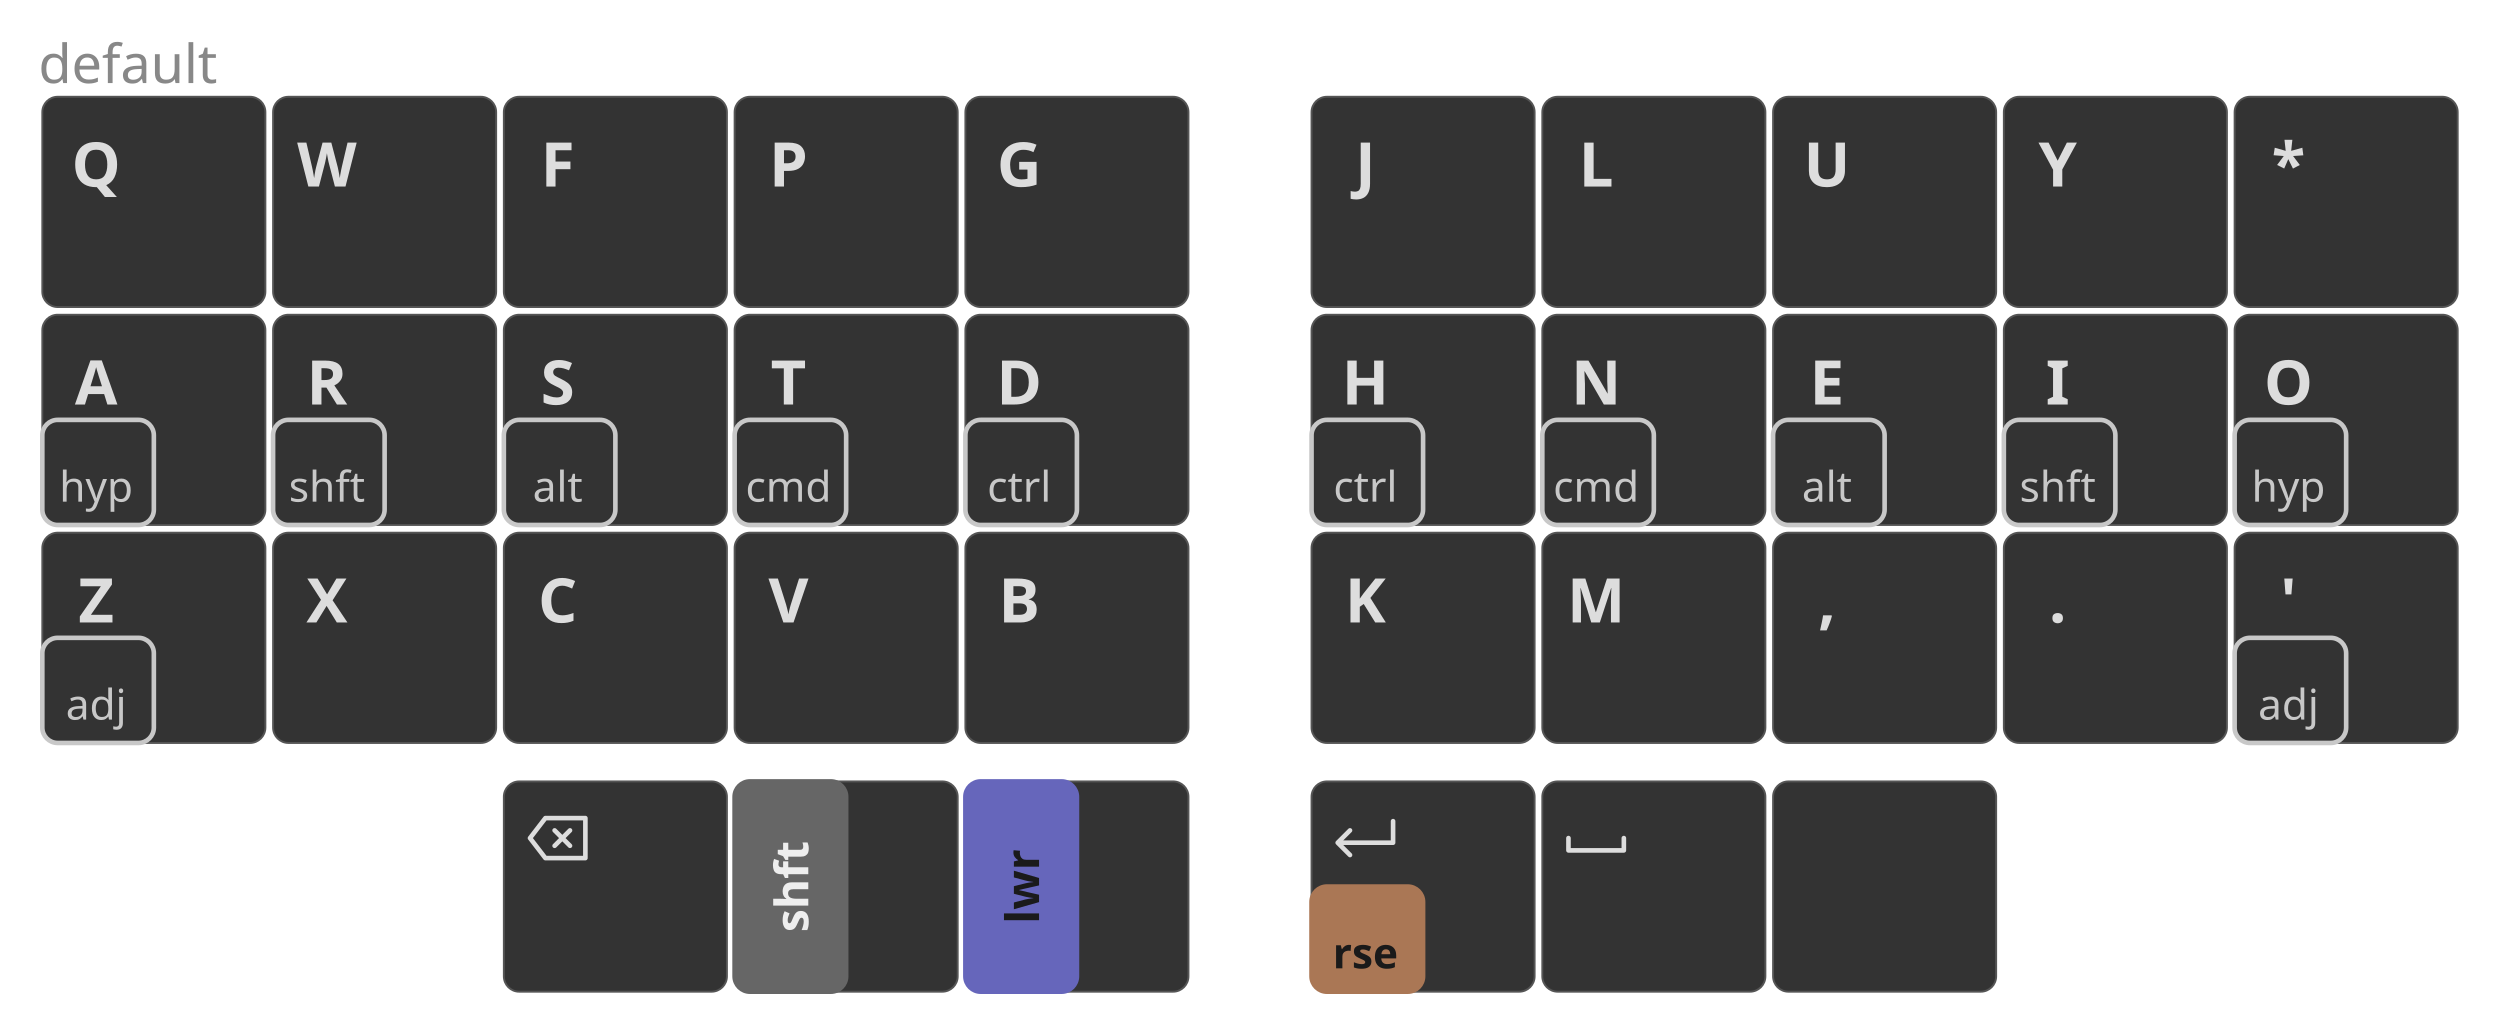
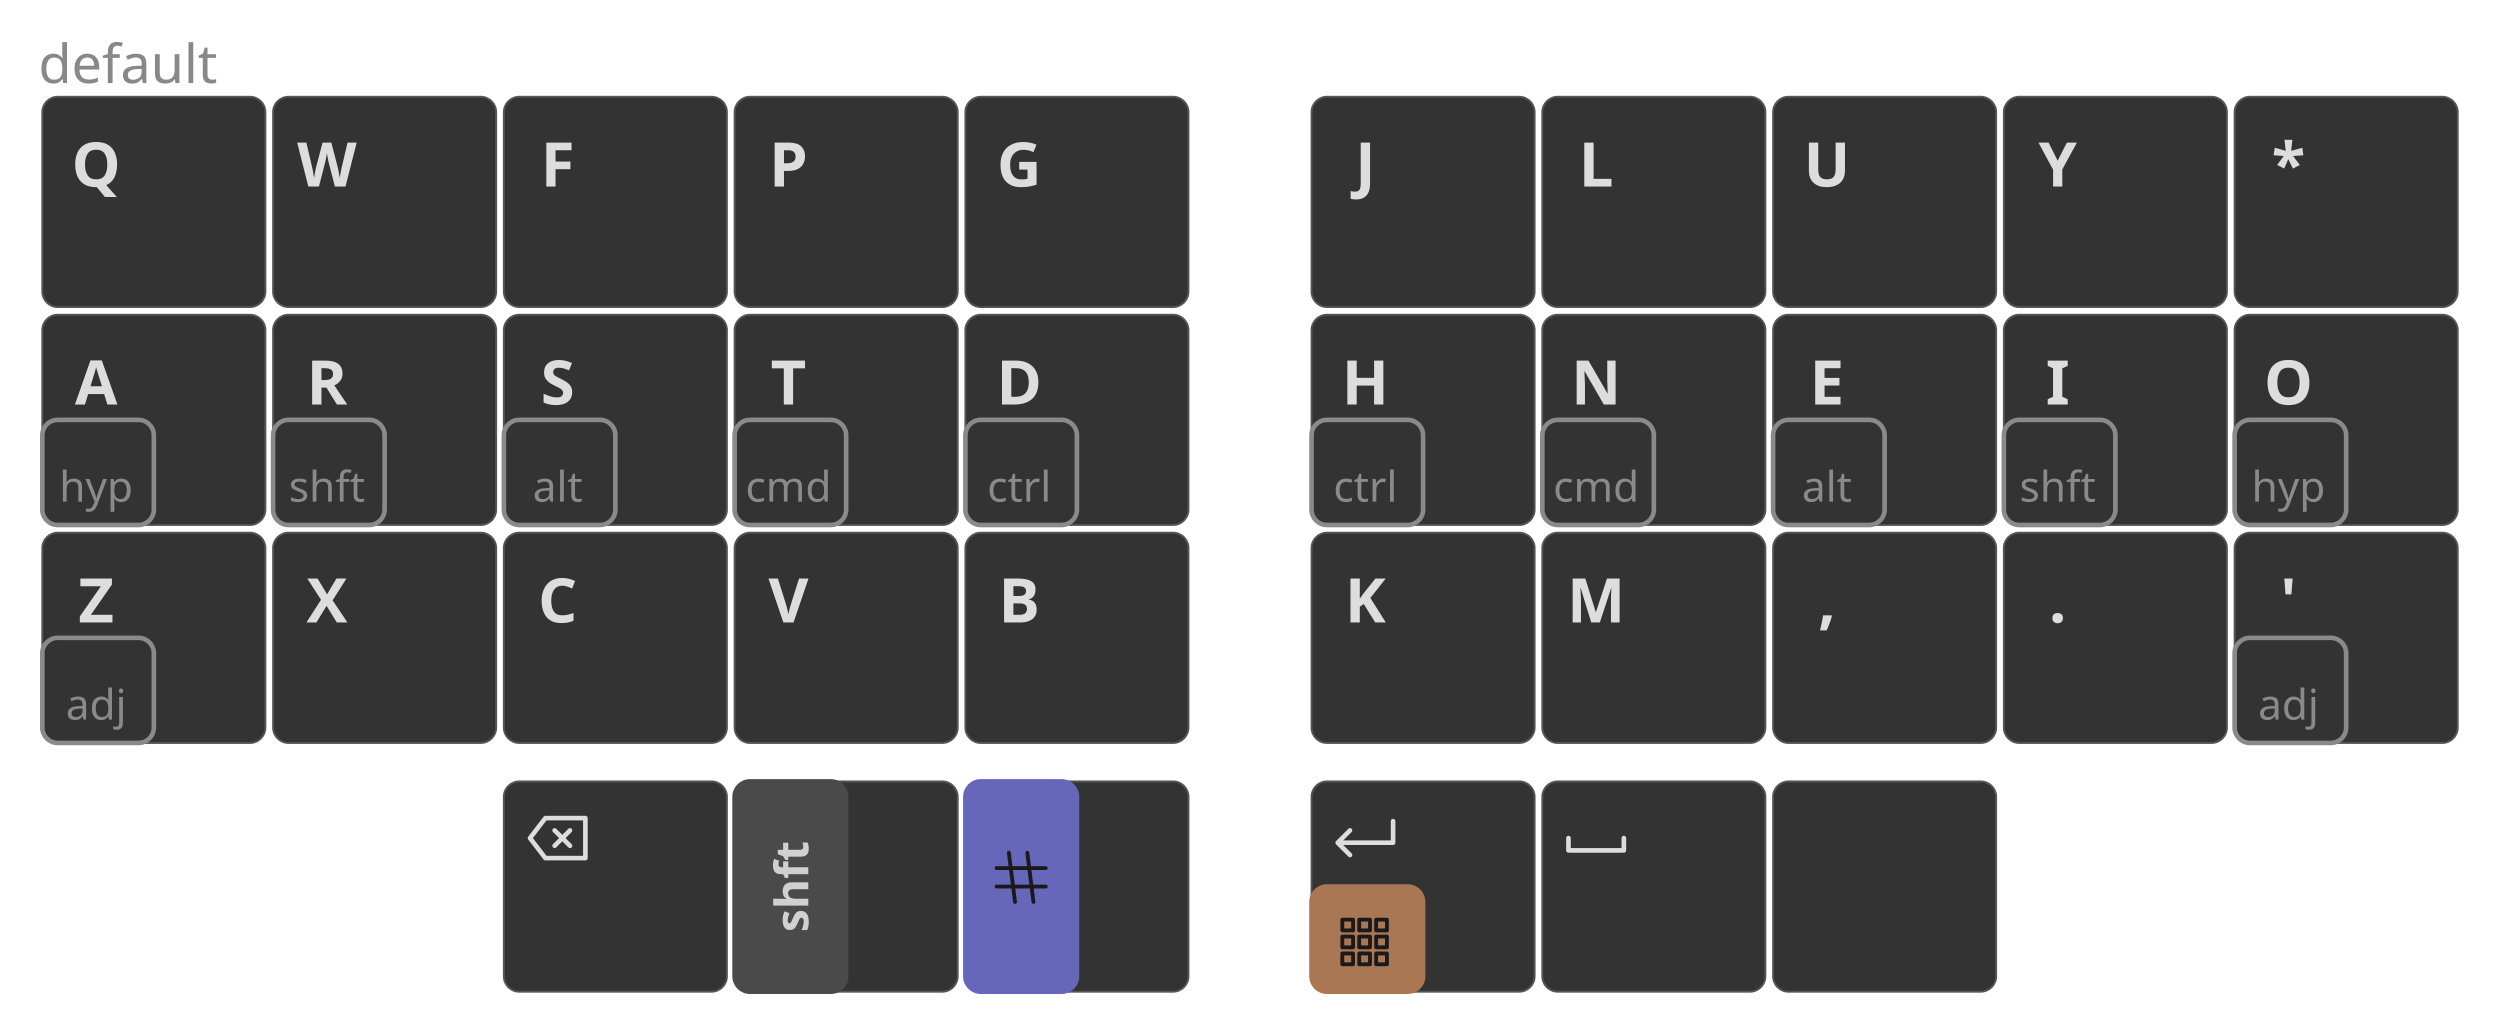
<svg xmlns="http://www.w3.org/2000/svg" class="keymap" width="650" height="267" viewBox="-10 -24 650.0 266.68">
  <style>svg.keymap { background: #1e1e2e; font-family: sans-serif; }
    rect.keycap { fill: #333333; stroke: #555555; stroke-width: 0.5px; }
    text { fill: #c8c8c8; text-anchor: middle; dominant-baseline: central; }
    text.base { font-size: 16px; font-weight: 600; fill: #dddddd; }
    text.hold { font-size: 11px; }
    text.sym { font-size: 13px; fill: #9999ff; }
    text.num { font-size: 13px; fill: #ee9944; }
    text.oneshot { font-size: 12px; font-weight: 600; }
    use.glyph { fill: none; stroke: #c8c8c8; stroke-width: 2.5px;
                stroke-linecap: round; stroke-linejoin: round; }
    use.glyph.base { stroke: #dddddd; stroke-width: 3px; }
    use.glyph.sym { stroke: #9999ff; }
    use.glyph.num { stroke: #ee9944; }
+     use.glyph.hold.tap-preferred.mod { stroke: #8a8a8a; }
+     use.glyph.hold.hold-preferred.mod, use.glyph.oneshot.mod { stroke: #d0d0d0; }
+     use.glyph.hold.hold-preferred.sym, use.glyph.oneshot.sym,
+     use.glyph.hold.hold-preferred.nav, use.glyph.oneshot.nav { stroke: #1a1a1a; }
+     use.glyph.hold.tap-preferred.sym { stroke: #9999ff; }
+     use.glyph.hold.tap-preferred.nav { stroke: #ee9944; }
    rect.hold-box { stroke-width: 1.2px; }
-     rect.hold-box.tap-preferred.mod { fill: none; stroke: #c8c8c8; }
+     rect.hold-box.tap-preferred.mod { fill: none; stroke: #8a8a8a; }
    rect.hold-box.tap-preferred.sym { fill: none; stroke: #9999ff; }
    rect.hold-box.tap-preferred.nav { fill: none; stroke: #ee9944; }
-     rect.hold-box.hold-preferred.mod { fill: #666666; stroke: #666666; }
+     rect.hold-box.hold-preferred.mod { fill: #4a4a4a; stroke: #4a4a4a; }
    rect.hold-box.hold-preferred.sym { fill: #6666bb; stroke: #6666bb; }
    rect.hold-box.hold-preferred.nav { fill: #aa7755; stroke: #aa7755; }
-     rect.hold-box.oneshot.mod { fill: #666666; stroke: #666666; }
+     rect.hold-box.oneshot.mod { fill: #4a4a4a; stroke: #4a4a4a; }
    rect.hold-box.oneshot.sym { fill: #6666bb; stroke: #6666bb; }
    rect.hold-box.oneshot.nav { fill: #aa7755; stroke: #aa7755; }
-     text.hold.hold-preferred.mod, text.oneshot.mod { fill: #eeeeee; font-weight: 700; }
+     text.hold.hold-preferred.mod, text.oneshot.mod { fill: #d0d0d0; font-weight: 700; }
    text.hold.hold-preferred.sym, text.oneshot.sym,
    text.hold.hold-preferred.nav, text.oneshot.nav { fill: #1a1a1a; font-weight: 700; }
-     text.hold.tap-preferred { fill: #c8c8c8; }
+     text.hold.tap-preferred { fill: #8a8a8a; }
    text.title { font-size: 14px; fill: #888888; text-anchor: start; }</style>
  <defs>
    <path id="glyph_backspace" class="symbol" transform="scale(0.4) translate(-24,-30)" d="M22,19l10,10 M22,29l10-10 M6,24l10,13h26v-26h-26z" />
    <path id="glyph_delete-word" class="symbol" transform="scale(0.4) translate(-24,-30)" d="M22,19l10,10 M22,29l10-10 M6,24l10,13h26v-26h-26z M6,17l-6,7,6,7" />
    <path id="glyph_return" class="symbol" transform="scale(0.4) translate(-24,-30)" d="M42,13V27H6 m8-8l-8,8l8,8" />
    <path id="glyph_space" class="symbol" transform="scale(0.4) translate(-24,-30)" d="M42,24V32H6V24" />
    <path id="glyph_escape" class="symbol" transform="scale(0.4) translate(-24,-30)" d="M24,24l-18-18 m0,10v-10h10 M24,6A18,18,0,1,1,6,24" />
    <path id="glyph_up" class="symbol" transform="scale(0.4) translate(-24,-30)" d="M24,42v-36 m-8,6l8-8l8,8" />
    <path id="glyph_down" class="symbol" transform="scale(0.4) translate(-24,-30)" d="M24,6v36 m-8,-6l8,8l8-8" />
    <path id="glyph_left" class="symbol" transform="scale(0.4) translate(-24,-30)" d="M42,24h-36 m6-8l-8,8l8,8" />
    <path id="glyph_right" class="symbol" transform="scale(0.4) translate(-24,-30)" d="M6,24h36 m-6-8l8,8l-8,8" />
    <path id="glyph_tab" class="symbol" transform="scale(0.4) translate(-24,-30)" d="M6,24h27 m-6-8l8,8l-8,8 M42,12V36" />
    <path id="glyph_btab" class="symbol" transform="scale(0.4) translate(-24,-30)" d="M42,24h-27 m6-8l-8,8l8,8 M6,12V36" />
    <path id="glyph_home" class="symbol" transform="scale(0.4) translate(-24,-30)" d="M42,42l-28-28 m0,10v-10h10 m8-8h-26v26" />
    <path id="glyph_end" class="symbol" transform="scale(0.4) translate(-24,-30)" d="M6,6l28,28 m0-10v10h-10 m-8,8h26v-26" />
    <path id="glyph_word-right" class="symbol" transform="scale(0.4) translate(-24,-30)" d="M8,13l10,11-10,11 M24,13l10,11-10,11" />
    <path id="glyph_word-left" class="symbol" transform="scale(0.4) translate(-24,-30)" d="M40,13l-10,11,10,11 M24,13l-10,11,10,11" />
    <path id="glyph_hist-fwd" class="symbol" transform="scale(0.4) translate(-24,-30)" d="M10,32A16,14,0,1,0,36,18 m-2,-8l2,8l-8,2" />
    <path id="glyph_hist-back" class="symbol" transform="scale(0.4) translate(-24,-30)" d="M38,32A16,14,0,1,1,12,18 m2,-8l-2,8l8,2" />
+     <path id="glyph_lwr" class="symbol" transform="scale(0.4) translate(-24,-30)" d="M16,8l4,32 M28,8l4,32 M8,18h32 M8,30h32" />
+     <path id="glyph_rse" class="symbol" transform="scale(0.4) translate(-24,-30)" d="M9,9h7v7h-7z M20,9h7v7h-7z M31,9h7v7h-7z M9,20h7v7h-7z M20,20h7v7h-7z M31,20h7v7h-7z M9,31h7v7h-7z M20,31h7v7h-7z M31,31h7v7h-7z" />
  </defs>
  <text class="title" x="0" y="-8">default</text>
  <g transform="translate(0.00,0.00)">
    <rect class="keycap" x="1.0" y="1.0" width="58.0" height="54.67" rx="4.0" ry="4.0" />
    <text class="base" x="15.0" y="18.134">Q</text>
  </g>
  <g transform="translate(60.00,0.00)">
    <rect class="keycap" x="1.0" y="1.0" width="58.0" height="54.67" rx="4.0" ry="4.0" />
    <text class="base" x="15.0" y="18.134">W</text>
  </g>
  <g transform="translate(120.00,0.00)">
    <rect class="keycap" x="1.0" y="1.0" width="58.0" height="54.67" rx="4.0" ry="4.0" />
    <text class="base" x="15.0" y="18.134">F</text>
  </g>
  <g transform="translate(180.00,0.00)">
    <rect class="keycap" x="1.0" y="1.0" width="58.0" height="54.67" rx="4.0" ry="4.0" />
    <text class="base" x="15.0" y="18.134">P</text>
  </g>
  <g transform="translate(240.00,0.00)">
    <rect class="keycap" x="1.0" y="1.0" width="58.0" height="54.67" rx="4.0" ry="4.0" />
    <text class="base" x="15.0" y="18.134">G</text>
  </g>
  <g transform="translate(330.00,0.00)">
    <rect class="keycap" x="1.0" y="1.0" width="58.0" height="54.67" rx="4.0" ry="4.0" />
    <text class="base" x="15.0" y="18.134">J</text>
  </g>
  <g transform="translate(390.00,0.00)">
    <rect class="keycap" x="1.0" y="1.0" width="58.0" height="54.67" rx="4.0" ry="4.0" />
    <text class="base" x="15.0" y="18.134">L</text>
  </g>
  <g transform="translate(450.00,0.00)">
    <rect class="keycap" x="1.0" y="1.0" width="58.0" height="54.67" rx="4.0" ry="4.0" />
    <text class="base" x="15.0" y="18.134">U</text>
  </g>
  <g transform="translate(510.00,0.00)">
    <rect class="keycap" x="1.0" y="1.0" width="58.0" height="54.67" rx="4.0" ry="4.0" />
    <text class="base" x="15.0" y="18.134">Y</text>
  </g>
  <g transform="translate(570.00,0.00)">
    <rect class="keycap" x="1.0" y="1.0" width="58.0" height="54.67" rx="4.0" ry="4.0" />
    <text class="base" x="15.0" y="18.134">*</text>
  </g>
  <g transform="translate(0.00,56.67)">
    <rect class="keycap" x="1.0" y="1.0" width="58.0" height="54.67" rx="4.0" ry="4.0" />
    <rect class="hold-box tap-preferred mod" x="1.0" y="28.335" width="29.0" height="27.335" rx="4.0" ry="4.0" />
    <text class="base" x="15.0" y="18.134">A</text>
    <text class="hold tap-preferred mod" x="15.0" y="45.336">hyp</text>
  </g>
  <g transform="translate(60.00,56.67)">
    <rect class="keycap" x="1.0" y="1.0" width="58.0" height="54.67" rx="4.0" ry="4.0" />
    <rect class="hold-box tap-preferred mod" x="1.0" y="28.335" width="29.0" height="27.335" rx="4.0" ry="4.0" />
    <text class="base" x="15.0" y="18.134">R</text>
    <text class="hold tap-preferred mod" x="15.0" y="45.336">shft</text>
  </g>
  <g transform="translate(120.00,56.67)">
    <rect class="keycap" x="1.0" y="1.0" width="58.0" height="54.67" rx="4.0" ry="4.0" />
    <rect class="hold-box tap-preferred mod" x="1.0" y="28.335" width="29.0" height="27.335" rx="4.0" ry="4.0" />
    <text class="base" x="15.0" y="18.134">S</text>
    <text class="hold tap-preferred mod" x="15.0" y="45.336">alt</text>
  </g>
  <g transform="translate(180.00,56.67)">
    <rect class="keycap" x="1.0" y="1.0" width="58.0" height="54.67" rx="4.0" ry="4.0" />
    <rect class="hold-box tap-preferred mod" x="1.0" y="28.335" width="29.0" height="27.335" rx="4.0" ry="4.0" />
    <text class="base" x="15.0" y="18.134">T</text>
    <text class="hold tap-preferred mod" x="15.0" y="45.336">cmd</text>
  </g>
  <g transform="translate(240.00,56.67)">
    <rect class="keycap" x="1.0" y="1.0" width="58.0" height="54.67" rx="4.0" ry="4.0" />
    <rect class="hold-box tap-preferred mod" x="1.0" y="28.335" width="29.0" height="27.335" rx="4.0" ry="4.0" />
    <text class="base" x="15.0" y="18.134">D</text>
    <text class="hold tap-preferred mod" x="15.0" y="45.336">ctrl</text>
  </g>
  <g transform="translate(330.00,56.67)">
    <rect class="keycap" x="1.0" y="1.0" width="58.0" height="54.67" rx="4.0" ry="4.0" />
    <rect class="hold-box tap-preferred mod" x="1.0" y="28.335" width="29.0" height="27.335" rx="4.0" ry="4.0" />
    <text class="base" x="15.0" y="18.134">H</text>
    <text class="hold tap-preferred mod" x="15.0" y="45.336">ctrl</text>
  </g>
  <g transform="translate(390.00,56.67)">
    <rect class="keycap" x="1.0" y="1.0" width="58.0" height="54.67" rx="4.0" ry="4.0" />
    <rect class="hold-box tap-preferred mod" x="1.0" y="28.335" width="29.0" height="27.335" rx="4.0" ry="4.0" />
    <text class="base" x="15.0" y="18.134">N</text>
    <text class="hold tap-preferred mod" x="15.0" y="45.336">cmd</text>
  </g>
  <g transform="translate(450.00,56.67)">
    <rect class="keycap" x="1.0" y="1.0" width="58.0" height="54.67" rx="4.0" ry="4.0" />
    <rect class="hold-box tap-preferred mod" x="1.0" y="28.335" width="29.0" height="27.335" rx="4.0" ry="4.0" />
    <text class="base" x="15.0" y="18.134">E</text>
    <text class="hold tap-preferred mod" x="15.0" y="45.336">alt</text>
  </g>
  <g transform="translate(510.00,56.67)">
    <rect class="keycap" x="1.0" y="1.0" width="58.0" height="54.67" rx="4.0" ry="4.0" />
    <rect class="hold-box tap-preferred mod" x="1.0" y="28.335" width="29.0" height="27.335" rx="4.0" ry="4.0" />
    <text class="base" x="15.0" y="18.134">I</text>
    <text class="hold tap-preferred mod" x="15.0" y="45.336">shft</text>
  </g>
  <g transform="translate(570.00,56.67)">
    <rect class="keycap" x="1.0" y="1.0" width="58.0" height="54.67" rx="4.0" ry="4.0" />
    <rect class="hold-box tap-preferred mod" x="1.0" y="28.335" width="29.0" height="27.335" rx="4.0" ry="4.0" />
    <text class="base" x="15.0" y="18.134">O</text>
    <text class="hold tap-preferred mod" x="15.0" y="45.336">hyp</text>
  </g>
  <g transform="translate(0.00,113.34)">
    <rect class="keycap" x="1.0" y="1.0" width="58.0" height="54.67" rx="4.0" ry="4.0" />
    <rect class="hold-box tap-preferred mod" x="1.0" y="28.335" width="29.0" height="27.335" rx="4.0" ry="4.0" />
    <text class="base" x="15.0" y="18.134">Z</text>
    <text class="hold tap-preferred mod" x="15.0" y="45.336">adj</text>
  </g>
  <g transform="translate(60.00,113.34)">
    <rect class="keycap" x="1.0" y="1.0" width="58.0" height="54.67" rx="4.0" ry="4.0" />
    <text class="base" x="15.0" y="18.134">X</text>
  </g>
  <g transform="translate(120.00,113.34)">
    <rect class="keycap" x="1.0" y="1.0" width="58.0" height="54.67" rx="4.0" ry="4.0" />
    <text class="base" x="15.0" y="18.134">C</text>
  </g>
  <g transform="translate(180.00,113.34)">
    <rect class="keycap" x="1.0" y="1.0" width="58.0" height="54.67" rx="4.0" ry="4.0" />
    <text class="base" x="15.0" y="18.134">V</text>
  </g>
  <g transform="translate(240.00,113.34)">
    <rect class="keycap" x="1.0" y="1.0" width="58.0" height="54.67" rx="4.0" ry="4.0" />
    <text class="base" x="15.0" y="18.134">B</text>
  </g>
  <g transform="translate(330.00,113.34)">
    <rect class="keycap" x="1.0" y="1.0" width="58.0" height="54.67" rx="4.0" ry="4.0" />
    <text class="base" x="15.0" y="18.134">K</text>
  </g>
  <g transform="translate(390.00,113.34)">
    <rect class="keycap" x="1.0" y="1.0" width="58.0" height="54.67" rx="4.0" ry="4.0" />
    <text class="base" x="15.0" y="18.134">M</text>
  </g>
  <g transform="translate(450.00,113.34)">
    <rect class="keycap" x="1.0" y="1.0" width="58.0" height="54.67" rx="4.0" ry="4.0" />
    <text class="base" x="15.0" y="18.134">,</text>
  </g>
  <g transform="translate(510.00,113.34)">
    <rect class="keycap" x="1.0" y="1.0" width="58.0" height="54.67" rx="4.0" ry="4.0" />
    <text class="base" x="15.0" y="18.134">.</text>
  </g>
  <g transform="translate(570.00,113.34)">
    <rect class="keycap" x="1.0" y="1.0" width="58.0" height="54.67" rx="4.0" ry="4.0" />
    <rect class="hold-box tap-preferred mod" x="1.0" y="28.335" width="29.0" height="27.335" rx="4.0" ry="4.0" />
    <text class="base" x="15.0" y="18.134">'</text>
    <text class="hold tap-preferred mod" x="15.0" y="45.336">adj</text>
  </g>
  <g transform="translate(120.00,178.01)">
    <rect class="keycap" x="1.0" y="1.0" width="58.0" height="54.67" rx="4.0" ry="4.0" />
    <use class="glyph base" href="#glyph_backspace" x="15.0" y="18.134" />
  </g>
  <g transform="translate(180.00,178.01)">
    <rect class="keycap" x="1.0" y="1.0" width="58.0" height="54.67" rx="4.0" ry="4.0" />
    <rect class="hold-box oneshot mod" x="1.0" y="1.0" width="29.0" height="54.67" rx="4.0" ry="4.0" />
    <text class="oneshot mod" transform="translate(15.5,28.335) rotate(-90)">shft</text>
  </g>
  <g transform="translate(240.00,178.01)">
    <rect class="keycap" x="1.0" y="1.0" width="58.0" height="54.67" rx="4.0" ry="4.0" />
    <rect class="hold-box oneshot sym" x="1.0" y="1.0" width="29.0" height="54.67" rx="4.0" ry="4.0" />
-     <text class="oneshot sym" transform="translate(15.5,28.335) rotate(-90)">lwr</text>
+     <use class="glyph oneshot sym" href="#glyph_lwr" x="15.5" y="28.335" />
  </g>
  <g transform="translate(330.00,178.01)">
    <rect class="keycap" x="1.0" y="1.0" width="58.0" height="54.67" rx="4.0" ry="4.0" />
    <rect class="hold-box hold-preferred nav" x="1.0" y="28.335" width="29.0" height="27.335" rx="4.0" ry="4.0" />
    <use class="glyph base" href="#glyph_return" x="15.0" y="18.134" />
-     <text class="hold hold-preferred nav" x="15.0" y="45.336">rse</text>
+     <use class="glyph hold hold-preferred nav" href="#glyph_rse" x="15.0" y="45.336" />
  </g>
  <g transform="translate(390.00,178.01)">
    <rect class="keycap" x="1.0" y="1.0" width="58.0" height="54.67" rx="4.0" ry="4.0" />
    <use class="glyph base" href="#glyph_space" x="15.0" y="18.134" />
  </g>
  <g transform="translate(450.00,178.01)">
    <rect class="keycap" x="1.0" y="1.0" width="58.0" height="54.67" rx="4.0" ry="4.0" />
  </g>
</svg>
